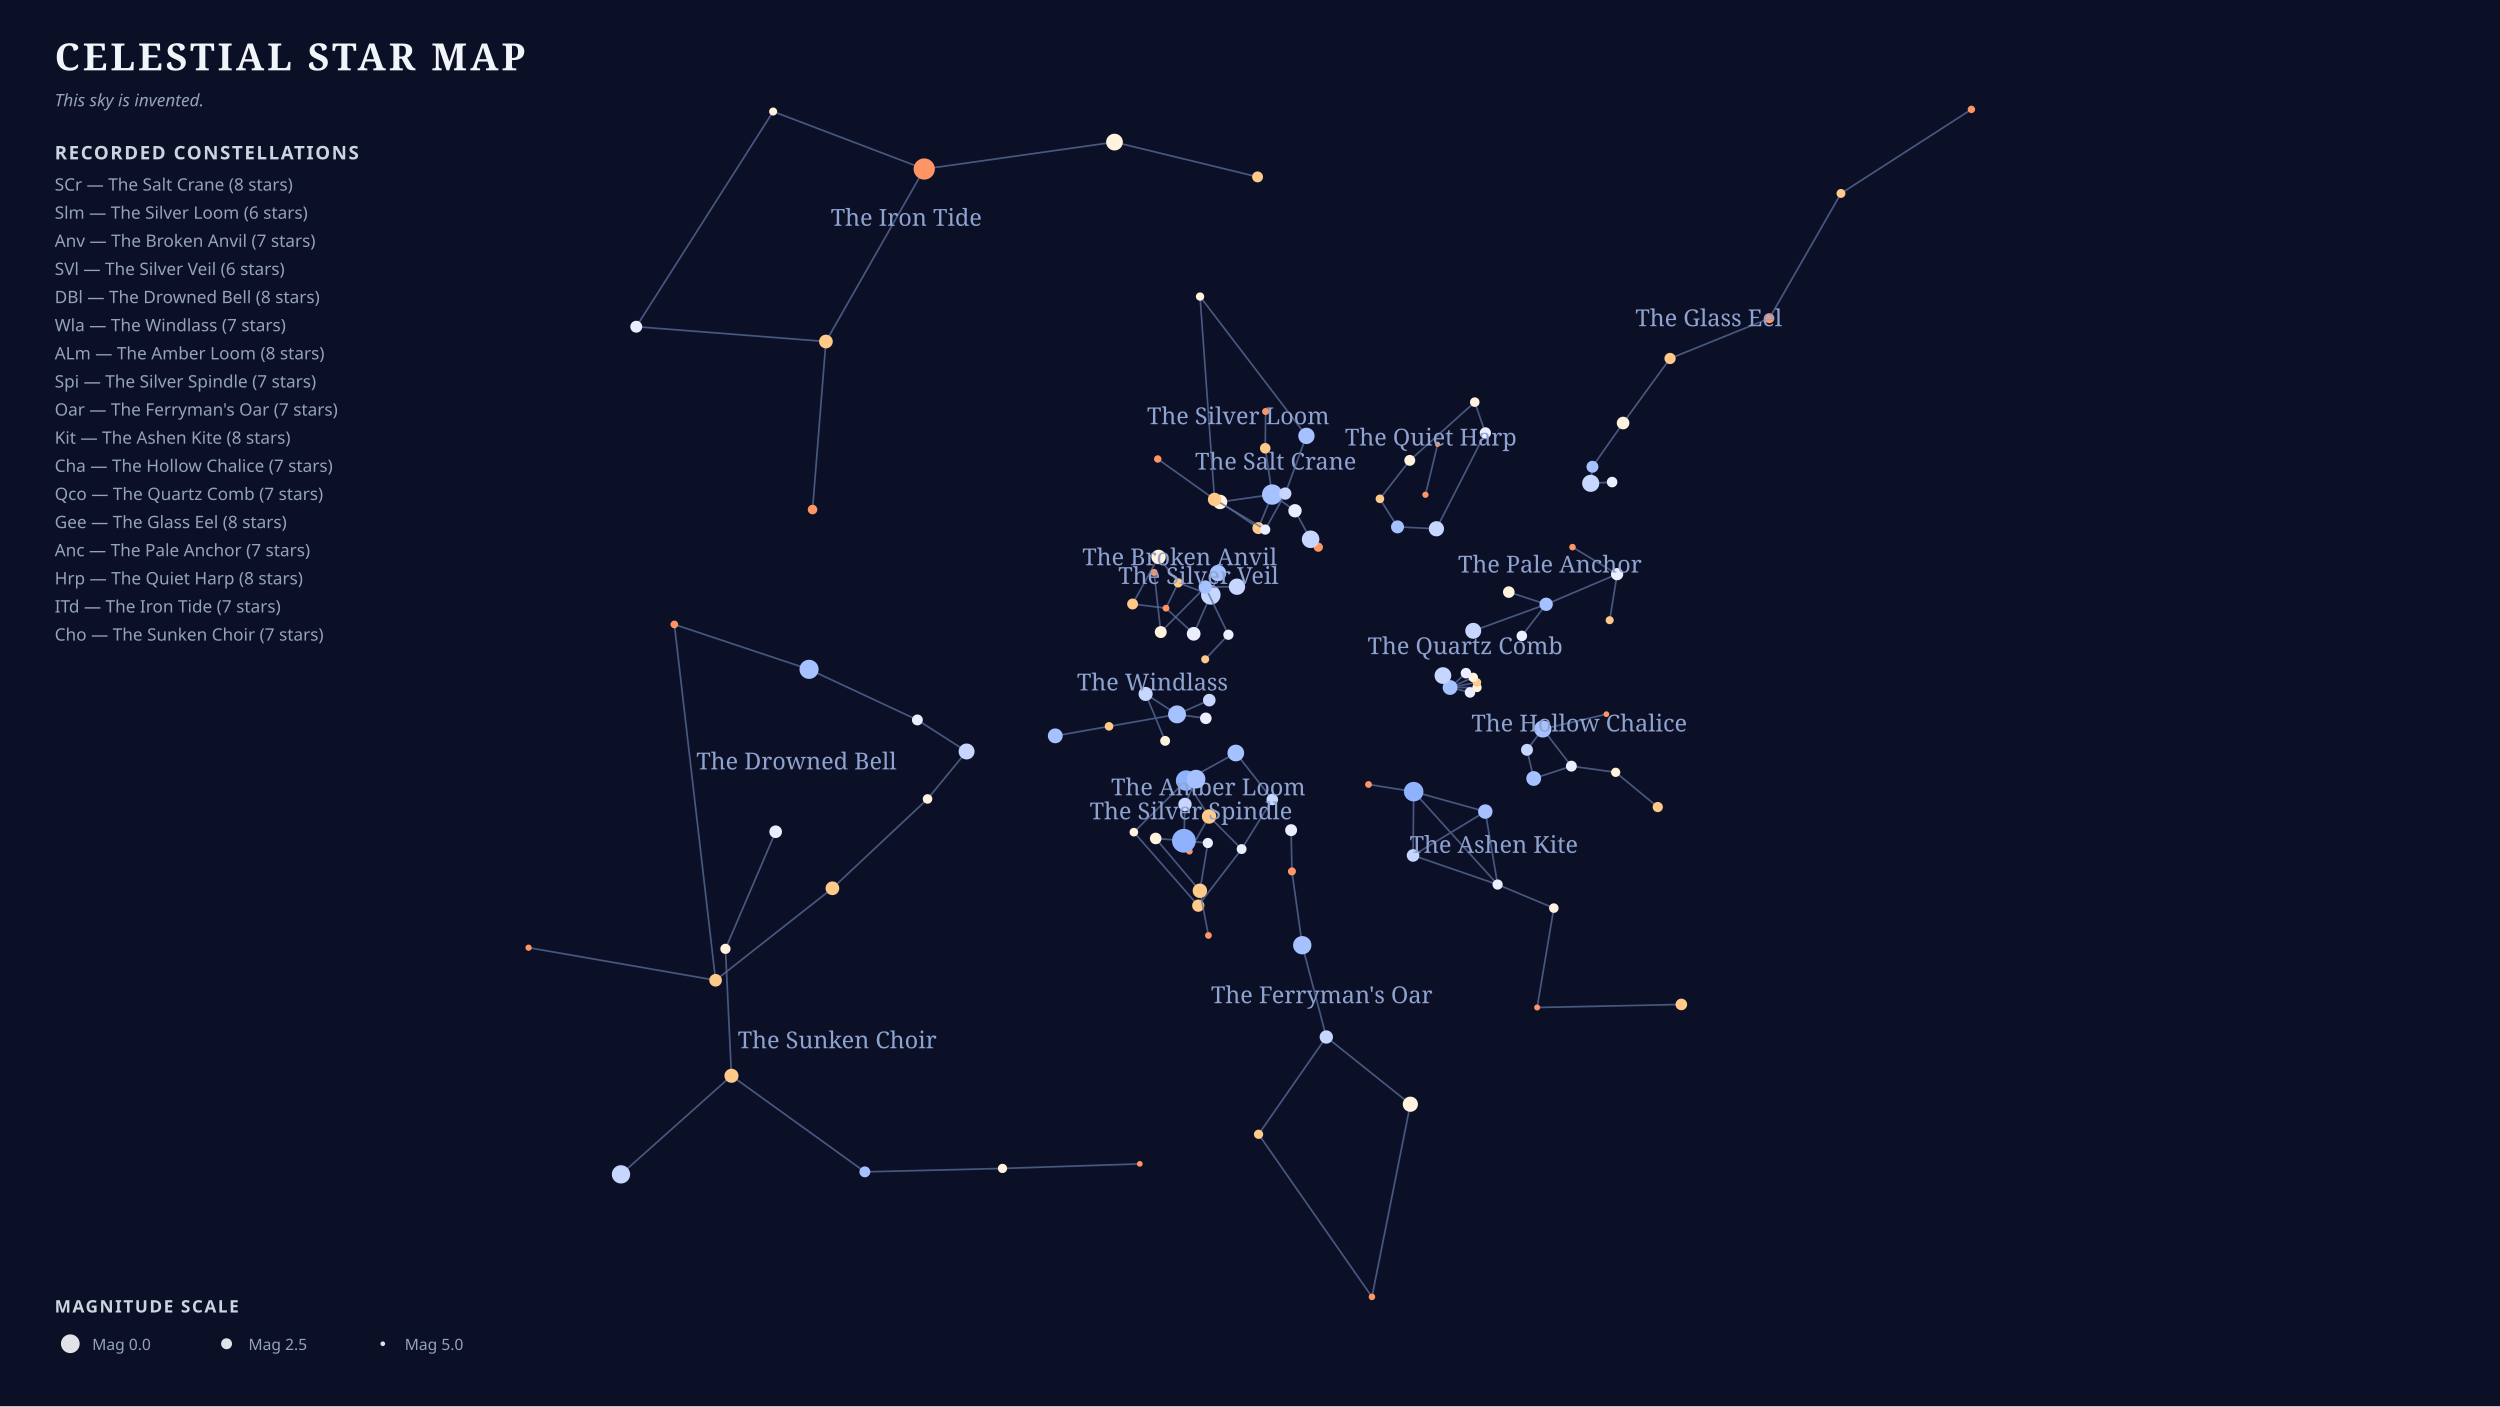
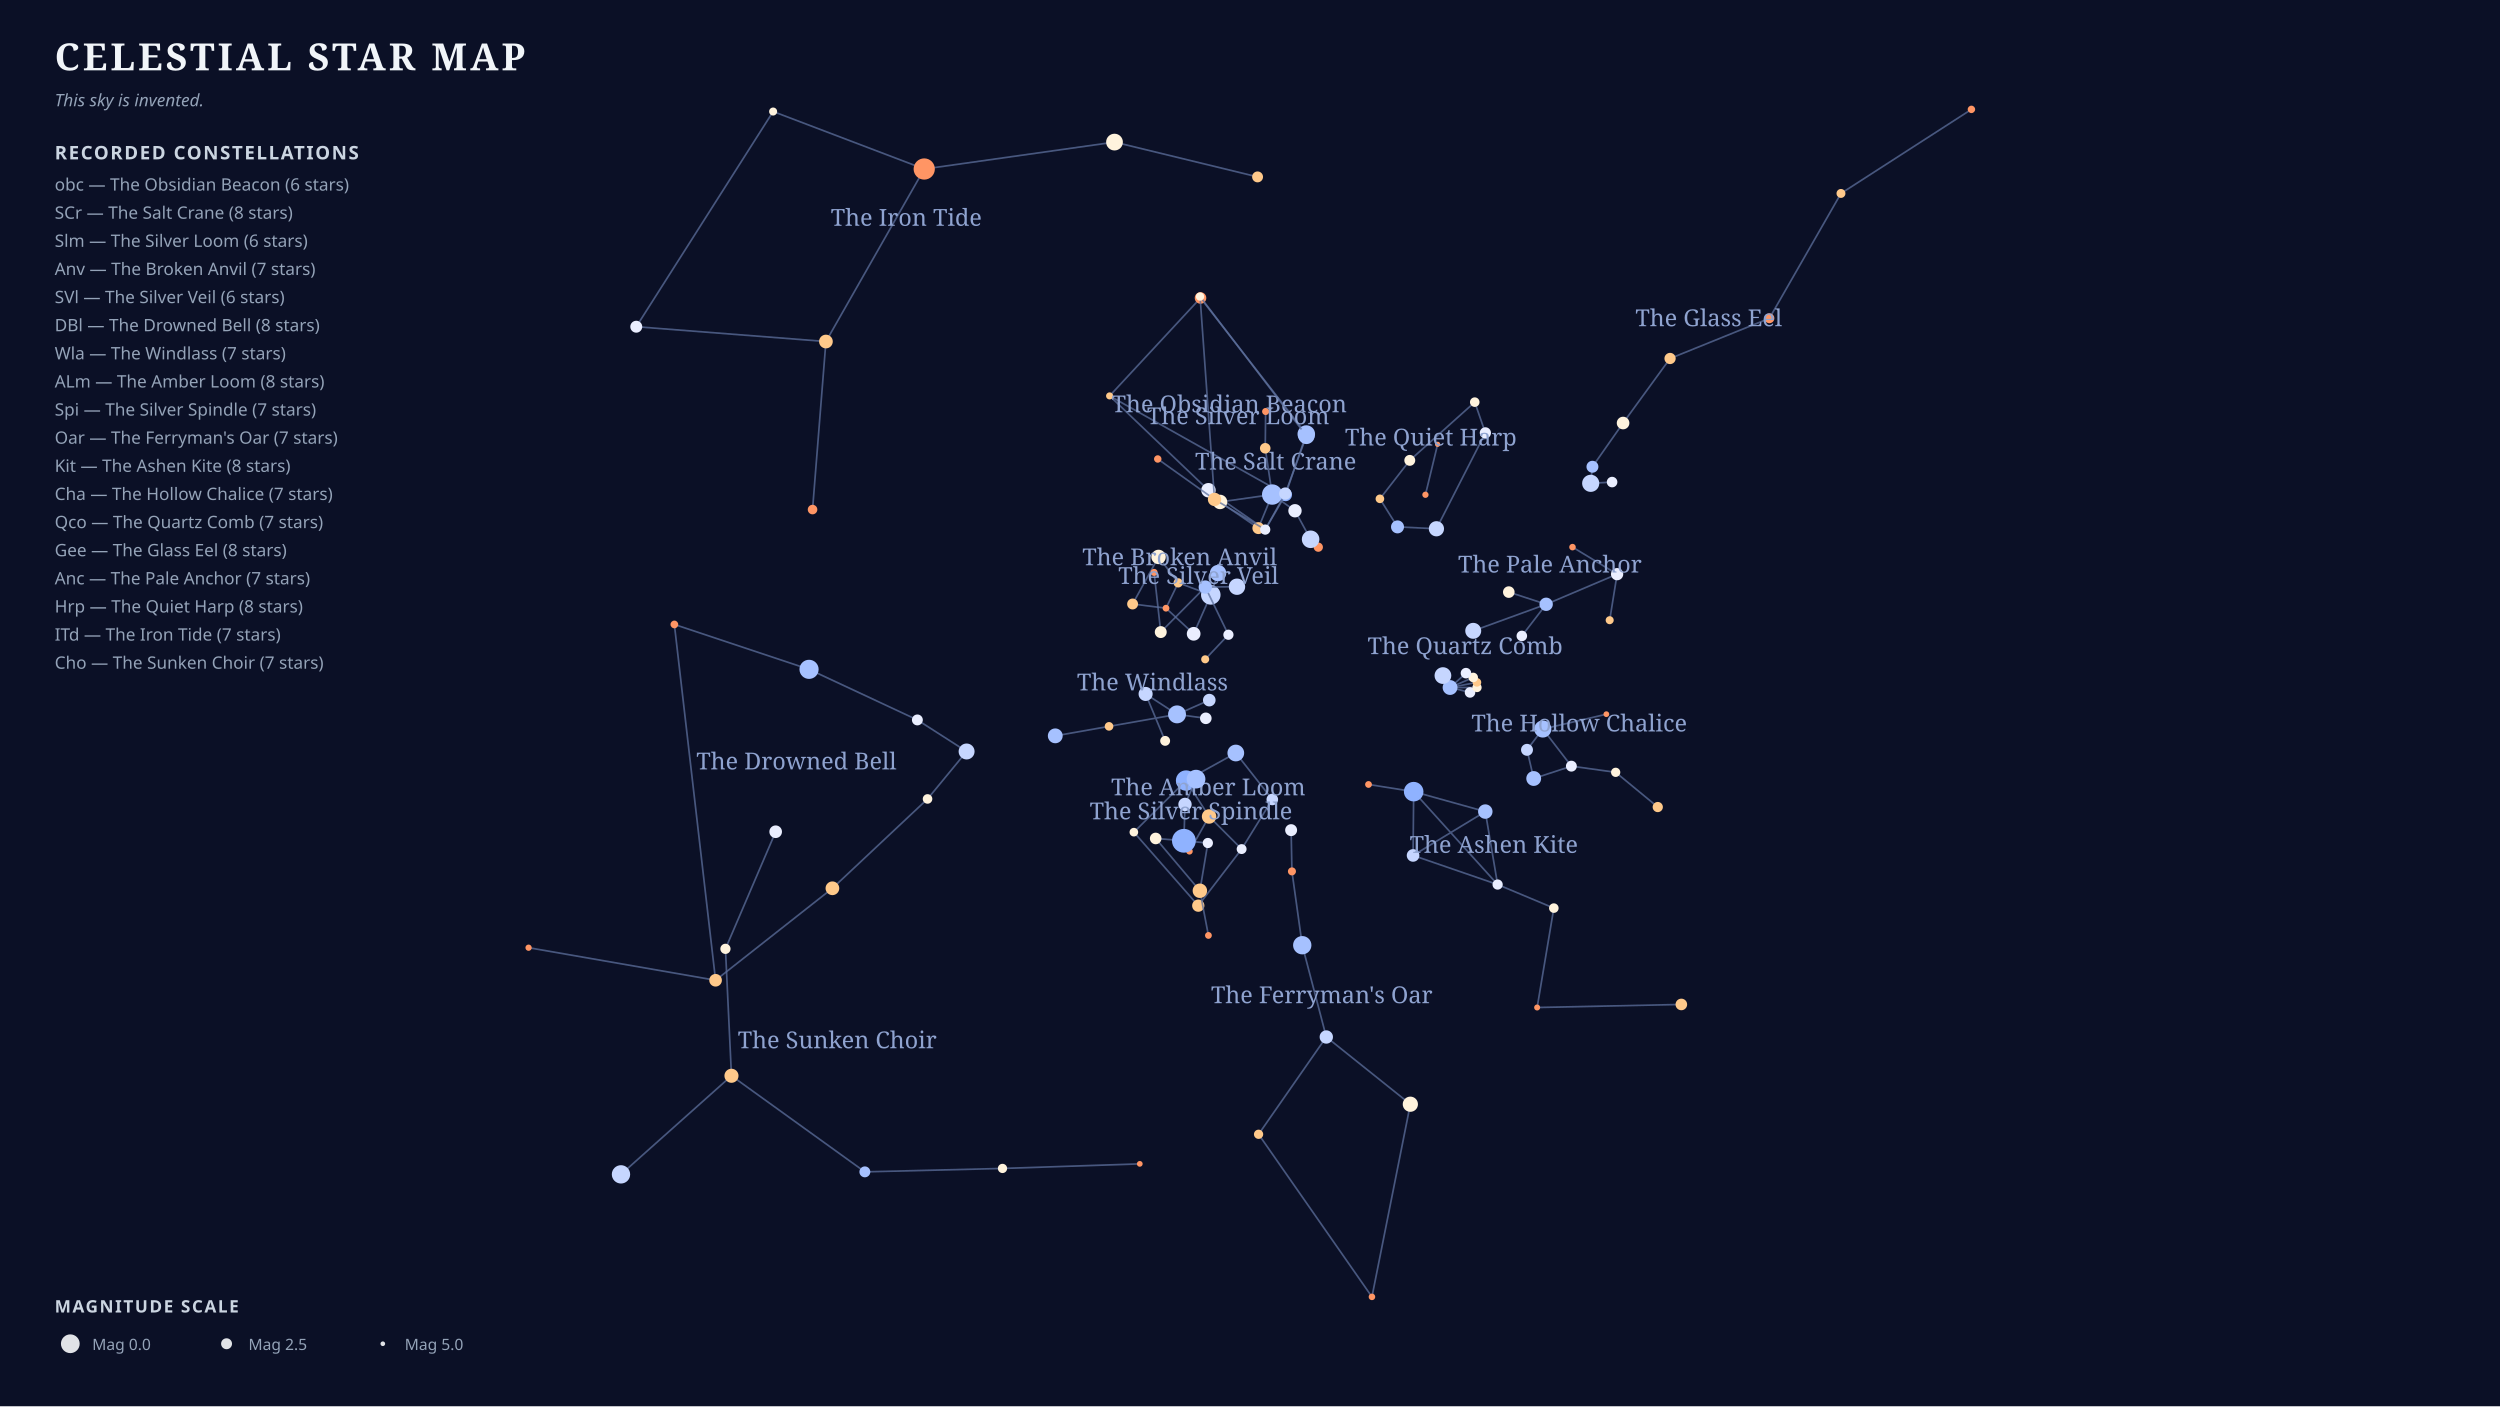
<svg xmlns="http://www.w3.org/2000/svg" width="1600" height="900" viewBox="0 0 1600 900" role="img" aria-label="A sky invented by three agents">
  <rect width="1600" height="900" fill="#0b1026" />
+   <g stroke="#5c6f9c" stroke-width="1.1" opacity="0.75">
+     <line x1="836.02" y1="277.80" x2="822.74" y2="316.62" />
+     <line x1="822.74" y1="316.62" x2="809.74" y2="338.93" />
+     <line x1="809.74" y1="338.93" x2="773.41" y2="313.75" />
+     <line x1="773.41" y1="313.75" x2="710.14" y2="253.38" />
+     <line x1="710.14" y1="253.38" x2="768.33" y2="190.70" />
+     <line x1="768.33" y1="190.70" x2="836.02" y2="277.80" />
+     <line x1="822.74" y1="316.62" x2="710.14" y2="253.38" />
+   </g>
+   <circle cx="836.02" cy="277.80" r="5.62" fill="#a6c1ff" />
+   <circle cx="822.74" cy="316.62" r="4.16" fill="#8fb2ff" />
+   <circle cx="809.74" cy="338.93" r="2.96" fill="#c6d6ff" />
+   <circle cx="773.41" cy="313.75" r="4.63" fill="#eaeeff" />
+   <circle cx="710.14" cy="253.38" r="2.28" fill="#ffc98a" />
+   <circle cx="768.33" cy="190.70" r="3.71" fill="#ff9564" />
+   <text x="786.73" y="263.86" fill="#8fa3d0" font-size="15" font-family="Georgia, serif" text-anchor="middle">The Obsidian Beacon</text>
  <g stroke="#5c6f9c" stroke-width="1.1" opacity="0.75">
    <line x1="843.71" y1="350.19" x2="838.79" y2="345.14" />
    <line x1="838.79" y1="345.14" x2="828.79" y2="326.88" />
    <line x1="828.79" y1="326.88" x2="814.20" y2="316.51" />
    <line x1="814.20" y1="316.51" x2="805.35" y2="337.99" />
    <line x1="805.35" y1="337.99" x2="780.82" y2="321.24" />
    <line x1="780.82" y1="321.24" x2="814.20" y2="316.51" />
    <line x1="814.20" y1="316.51" x2="809.75" y2="286.90" />
    <line x1="809.75" y1="286.90" x2="810.00" y2="263.36" />
  </g>
  <circle cx="843.71" cy="350.19" r="2.96" fill="#ff9564" />
  <circle cx="810.00" cy="263.36" r="2.28" fill="#ff9564" />
  <circle cx="838.79" cy="345.14" r="5.62" fill="#c6d6ff" />
  <circle cx="809.75" cy="286.90" r="3.38" fill="#ffc98a" />
  <circle cx="828.79" cy="326.88" r="4.27" fill="#eaeeff" />
  <circle cx="814.20" cy="316.51" r="6.53" fill="#a6c1ff" />
  <circle cx="780.82" cy="321.24" r="4.63" fill="#fff3dd" />
  <circle cx="805.35" cy="337.99" r="3.82" fill="#ffc98a" />
  <text x="816.43" y="300.53" fill="#8fa3d0" font-size="15" font-family="Georgia, serif" text-anchor="middle">The Salt Crane</text>
  <g stroke="#5c6f9c" stroke-width="1.1" opacity="0.75">
    <line x1="836.12" y1="278.97" x2="822.58" y2="315.88" />
    <line x1="822.58" y1="315.88" x2="809.74" y2="338.93" />
    <line x1="809.74" y1="338.93" x2="777.30" y2="319.63" />
    <line x1="777.30" y1="319.63" x2="740.96" y2="293.75" />
    <line x1="836.12" y1="278.97" x2="768.03" y2="189.80" />
    <line x1="768.03" y1="189.80" x2="777.30" y2="319.63" />
  </g>
  <circle cx="836.12" cy="278.97" r="5.24" fill="#a6c1ff" />
  <circle cx="822.58" cy="315.88" r="3.93" fill="#c6d6ff" />
  <circle cx="809.74" cy="338.93" r="3.27" fill="#eaeeff" />
  <circle cx="777.30" cy="319.63" r="4.27" fill="#ffc98a" />
  <circle cx="740.96" cy="293.75" r="2.38" fill="#ff9564" />
  <circle cx="768.03" cy="189.80" r="2.66" fill="#fff3dd" />
  <text x="792.45" y="271.50" fill="#8fa3d0" font-size="15" font-family="Georgia, serif" text-anchor="middle">The Silver Loom</text>
  <g stroke="#5c6f9c" stroke-width="1.1" opacity="0.75">
    <line x1="779.56" y1="366.77" x2="774.90" y2="380.73" />
    <line x1="774.90" y1="380.73" x2="763.94" y2="405.63" />
    <line x1="774.90" y1="380.73" x2="754.04" y2="373.03" />
    <line x1="763.94" y1="405.63" x2="746.24" y2="389.25" />
    <line x1="754.04" y1="373.03" x2="746.24" y2="389.25" />
    <line x1="754.04" y1="373.03" x2="741.48" y2="356.44" />
    <line x1="746.24" y1="389.25" x2="724.86" y2="386.56" />
    <line x1="741.48" y1="356.44" x2="724.86" y2="386.56" />
  </g>
  <circle cx="741.48" cy="356.44" r="4.63" fill="#fff3dd" />
  <circle cx="724.86" cy="386.56" r="3.49" fill="#ffc98a" />
  <circle cx="779.56" cy="366.77" r="5.24" fill="#a6c1ff" />
  <circle cx="774.90" cy="380.73" r="6.26" fill="#c6d6ff" />
  <circle cx="763.94" cy="405.63" r="4.39" fill="#eaeeff" />
  <circle cx="754.04" cy="373.03" r="2.96" fill="#ffc98a" />
  <circle cx="746.24" cy="389.25" r="2.19" fill="#ff9564" />
  <text x="755.00" y="361.77" fill="#8fa3d0" font-size="15" font-family="Georgia, serif" text-anchor="middle">The Broken Anvil</text>
  <g stroke="#5c6f9c" stroke-width="1.1" opacity="0.75">
    <line x1="791.67" y1="375.50" x2="771.39" y2="375.72" />
    <line x1="771.39" y1="375.72" x2="786.19" y2="406.24" />
    <line x1="786.19" y1="406.24" x2="771.32" y2="421.96" />
    <line x1="771.39" y1="375.72" x2="742.88" y2="404.53" />
    <line x1="742.88" y1="404.53" x2="738.62" y2="366.34" />
  </g>
  <circle cx="791.67" cy="375.50" r="5.24" fill="#c6d6ff" />
  <circle cx="771.39" cy="375.72" r="4.27" fill="#a6c1ff" />
  <circle cx="786.19" cy="406.24" r="3.27" fill="#eaeeff" />
  <circle cx="742.88" cy="404.53" r="3.82" fill="#fff3dd" />
  <circle cx="771.32" cy="421.96" r="2.57" fill="#ffc98a" />
  <circle cx="738.62" cy="366.34" r="2.28" fill="#ff9564" />
  <text x="767.01" y="373.72" fill="#8fa3d0" font-size="15" font-family="Georgia, serif" text-anchor="middle">The Silver Veil</text>
  <g stroke="#5c6f9c" stroke-width="1.1" opacity="0.75">
    <line x1="618.62" y1="480.95" x2="587.12" y2="460.76" />
    <line x1="618.62" y1="480.95" x2="593.63" y2="511.32" />
    <line x1="587.12" y1="460.76" x2="517.79" y2="428.38" />
    <line x1="593.63" y1="511.32" x2="532.74" y2="568.50" />
    <line x1="517.79" y1="428.38" x2="431.59" y2="399.65" />
    <line x1="532.74" y1="568.50" x2="457.97" y2="627.37" />
    <line x1="431.59" y1="399.65" x2="457.97" y2="627.37" />
    <line x1="457.97" y1="627.37" x2="338.29" y2="606.53" />
  </g>
  <circle cx="338.29" cy="606.53" r="2.02" fill="#ff9564" />
  <circle cx="618.62" cy="480.95" r="5.11" fill="#c6d6ff" />
  <circle cx="532.74" cy="568.50" r="4.39" fill="#ffc98a" />
  <circle cx="517.79" cy="428.38" r="6.13" fill="#a6c1ff" />
  <circle cx="457.97" cy="627.37" r="4.04" fill="#ffc98a" />
  <circle cx="431.59" cy="399.65" r="2.47" fill="#ff9564" />
  <circle cx="593.63" cy="511.32" r="3.06" fill="#fff3dd" />
  <circle cx="587.12" cy="460.76" r="3.49" fill="#eaeeff" />
  <text x="509.72" y="492.43" fill="#8fa3d0" font-size="15" font-family="Georgia, serif" text-anchor="middle">The Drowned Bell</text>
  <g stroke="#5c6f9c" stroke-width="1.1" opacity="0.75">
    <line x1="753.30" y1="457.20" x2="773.94" y2="448.08" />
    <line x1="753.30" y1="457.20" x2="771.72" y2="459.72" />
    <line x1="753.30" y1="457.20" x2="733.19" y2="444.12" />
    <line x1="733.19" y1="444.12" x2="745.69" y2="474.15" />
    <line x1="753.30" y1="457.20" x2="709.78" y2="464.87" />
    <line x1="709.78" y1="464.87" x2="675.37" y2="470.94" />
  </g>
  <circle cx="709.78" cy="464.87" r="2.76" fill="#ffc98a" />
  <circle cx="753.30" cy="457.20" r="5.74" fill="#a6c1ff" />
  <circle cx="773.94" cy="448.08" r="4.04" fill="#c6d6ff" />
  <circle cx="771.72" cy="459.72" r="3.71" fill="#eaeeff" />
  <circle cx="675.37" cy="470.94" r="4.75" fill="#a6c1ff" />
  <circle cx="745.69" cy="474.15" r="3.17" fill="#fff3dd" />
  <circle cx="733.19" cy="444.12" r="4.51" fill="#c6d6ff" />
  <text x="737.57" y="441.87" fill="#8fa3d0" font-size="15" font-family="Georgia, serif" text-anchor="middle">The Windlass</text>
  <g stroke="#5c6f9c" stroke-width="1.1" opacity="0.75">
    <line x1="790.91" y1="481.93" x2="814.27" y2="511.66" />
    <line x1="790.91" y1="481.93" x2="759.09" y2="499.55" />
    <line x1="759.09" y1="499.55" x2="725.67" y2="532.59" />
    <line x1="814.27" y1="511.66" x2="794.64" y2="543.41" />
    <line x1="794.64" y1="543.41" x2="766.89" y2="579.62" />
    <line x1="759.09" y1="499.55" x2="773.81" y2="522.55" />
    <line x1="773.81" y1="522.55" x2="794.64" y2="543.41" />
    <line x1="773.81" y1="522.55" x2="761.25" y2="544.83" />
    <line x1="725.67" y1="532.59" x2="766.89" y2="579.62" />
  </g>
  <circle cx="759.09" cy="499.55" r="6.53" fill="#8fb2ff" />
  <circle cx="790.91" cy="481.93" r="5.36" fill="#a6c1ff" />
  <circle cx="766.89" cy="579.62" r="3.93" fill="#ffc98a" />
  <circle cx="725.67" cy="532.59" r="2.76" fill="#fff3dd" />
  <circle cx="794.64" cy="543.41" r="3.17" fill="#eaeeff" />
  <circle cx="814.27" cy="511.66" r="3.71" fill="#c6d6ff" />
  <circle cx="773.81" cy="522.55" r="4.63" fill="#ffc98a" />
  <circle cx="761.25" cy="544.83" r="2.11" fill="#ff9564" />
  <text x="773.31" y="509.02" fill="#8fa3d0" font-size="15" font-family="Georgia, serif" text-anchor="middle">The Amber Loom</text>
  <g stroke="#5c6f9c" stroke-width="1.1" opacity="0.75">
    <line x1="765.46" y1="498.65" x2="758.40" y2="514.82" />
    <line x1="758.40" y1="514.82" x2="757.69" y2="538.10" />
    <line x1="757.69" y1="538.10" x2="773.03" y2="539.52" />
    <line x1="757.69" y1="538.10" x2="739.64" y2="536.62" />
    <line x1="773.03" y1="539.52" x2="767.92" y2="570.08" />
    <line x1="739.64" y1="536.62" x2="767.92" y2="570.08" />
    <line x1="767.92" y1="570.08" x2="773.39" y2="598.68" />
  </g>
  <circle cx="767.92" cy="570.08" r="4.63" fill="#ffc98a" />
  <circle cx="773.03" cy="539.52" r="3.27" fill="#eaeeff" />
  <circle cx="758.40" cy="514.82" r="4.27" fill="#c6d6ff" />
  <circle cx="739.64" cy="536.62" r="3.71" fill="#fff3dd" />
  <circle cx="773.39" cy="598.68" r="2.19" fill="#ff9564" />
  <circle cx="765.46" cy="498.65" r="6.00" fill="#a6c1ff" />
  <circle cx="757.69" cy="538.10" r="7.62" fill="#8fb2ff" />
  <text x="762.22" y="524.35" fill="#8fa3d0" font-size="15" font-family="Georgia, serif" text-anchor="middle">The Silver Spindle</text>
  <g stroke="#5c6f9c" stroke-width="1.1" opacity="0.75">
    <line x1="826.32" y1="531.29" x2="826.84" y2="557.69" />
    <line x1="826.84" y1="557.69" x2="833.44" y2="604.94" />
    <line x1="833.44" y1="604.94" x2="848.83" y2="663.68" />
    <line x1="848.83" y1="663.68" x2="805.49" y2="725.94" />
    <line x1="848.83" y1="663.68" x2="902.62" y2="706.70" />
    <line x1="805.49" y1="725.94" x2="878.05" y2="830.00" />
    <line x1="902.62" y1="706.70" x2="878.05" y2="830.00" />
  </g>
  <circle cx="902.62" cy="706.70" r="4.87" fill="#fff3dd" />
  <circle cx="805.49" cy="725.94" r="2.96" fill="#ffc98a" />
  <circle cx="826.84" cy="557.69" r="2.57" fill="#ff9564" />
  <circle cx="826.32" cy="531.29" r="3.82" fill="#eaeeff" />
  <circle cx="833.44" cy="604.94" r="5.87" fill="#a6c1ff" />
  <circle cx="848.83" cy="663.68" r="4.27" fill="#c6d6ff" />
  <circle cx="878.05" cy="830.00" r="2.11" fill="#ff9564" />
  <text x="845.94" y="642.04" fill="#8fa3d0" font-size="15" font-family="Georgia, serif" text-anchor="middle">The Ferryman's Oar</text>
  <g stroke="#5c6f9c" stroke-width="1.1" opacity="0.75">
    <line x1="904.75" y1="506.66" x2="904.36" y2="547.48" />
    <line x1="904.36" y1="547.48" x2="958.48" y2="566.11" />
    <line x1="958.48" y1="566.11" x2="950.59" y2="519.41" />
    <line x1="950.59" y1="519.41" x2="904.75" y2="506.66" />
    <line x1="904.75" y1="506.66" x2="958.48" y2="566.11" />
    <line x1="904.36" y1="547.48" x2="950.59" y2="519.41" />
    <line x1="958.48" y1="566.11" x2="994.45" y2="581.19" />
    <line x1="994.45" y1="581.19" x2="983.77" y2="644.80" />
    <line x1="983.77" y1="644.80" x2="1076.06" y2="642.85" />
    <line x1="904.75" y1="506.66" x2="875.85" y2="502.06" />
  </g>
  <circle cx="950.59" cy="519.41" r="4.63" fill="#a6c1ff" />
  <circle cx="958.48" cy="566.11" r="3.27" fill="#eaeeff" />
  <circle cx="994.45" cy="581.19" r="3.06" fill="#fff3dd" />
  <circle cx="983.77" cy="644.80" r="1.93" fill="#ff9564" />
  <circle cx="1076.06" cy="642.85" r="3.71" fill="#ffc98a" />
  <circle cx="904.75" cy="506.66" r="6.26" fill="#8fb2ff" />
  <circle cx="875.85" cy="502.06" r="2.19" fill="#ff9564" />
  <circle cx="904.36" cy="547.48" r="4.04" fill="#c6d6ff" />
  <text x="956.04" y="545.82" fill="#8fa3d0" font-size="15" font-family="Georgia, serif" text-anchor="middle">The Ashen Kite</text>
  <g stroke="#5c6f9c" stroke-width="1.1" opacity="0.75">
    <line x1="981.57" y1="498.24" x2="977.28" y2="479.89" />
    <line x1="977.28" y1="479.89" x2="987.39" y2="466.56" />
    <line x1="981.57" y1="498.24" x2="1005.68" y2="490.34" />
    <line x1="987.39" y1="466.56" x2="1005.68" y2="490.34" />
    <line x1="1005.68" y1="490.34" x2="1034.03" y2="494.29" />
    <line x1="1034.03" y1="494.29" x2="1060.97" y2="516.51" />
    <line x1="987.39" y1="466.56" x2="1028.07" y2="457.08" />
  </g>
  <circle cx="1005.68" cy="490.34" r="3.49" fill="#eaeeff" />
  <circle cx="1028.07" cy="457.08" r="1.85" fill="#ff9564" />
  <circle cx="1060.97" cy="516.51" r="3.27" fill="#ffc98a" />
  <circle cx="987.39" cy="466.56" r="5.49" fill="#a6c1ff" />
  <circle cx="981.57" cy="498.24" r="4.75" fill="#a6c1ff" />
  <circle cx="977.28" cy="479.89" r="3.82" fill="#c6d6ff" />
  <circle cx="1034.03" cy="494.29" r="2.96" fill="#fff3dd" />
  <text x="1010.71" y="468.13" fill="#8fa3d0" font-size="15" font-family="Georgia, serif" text-anchor="middle">The Hollow Chalice</text>
  <g stroke="#5c6f9c" stroke-width="1.1" opacity="0.75">
    <line x1="923.47" y1="432.37" x2="928.04" y2="440.01" />
    <line x1="928.04" y1="440.01" x2="940.82" y2="443.15" />
    <line x1="928.04" y1="440.01" x2="945.28" y2="440.01" />
    <line x1="928.04" y1="440.01" x2="945.23" y2="436.71" />
    <line x1="928.04" y1="440.01" x2="942.85" y2="433.57" />
    <line x1="928.04" y1="440.01" x2="938.22" y2="430.82" />
  </g>
  <circle cx="928.04" cy="440.01" r="4.75" fill="#a6c1ff" />
  <circle cx="923.47" cy="432.37" r="5.36" fill="#c6d6ff" />
  <circle cx="940.82" cy="443.15" r="3.38" fill="#eaeeff" />
  <circle cx="945.28" cy="440.01" r="2.96" fill="#fff3dd" />
  <circle cx="945.23" cy="436.71" r="2.76" fill="#ffc98a" />
  <circle cx="942.85" cy="433.57" r="3.06" fill="#fff3dd" />
  <circle cx="938.22" cy="430.82" r="3.38" fill="#eaeeff" />
  <text x="937.70" y="418.66" fill="#8fa3d0" font-size="15" font-family="Georgia, serif" text-anchor="middle">The Quartz Comb</text>
  <g stroke="#5c6f9c" stroke-width="1.1" opacity="0.75">
    <line x1="1018.05" y1="309.33" x2="1031.74" y2="308.53" />
    <line x1="1018.05" y1="309.33" x2="1019.16" y2="298.72" />
    <line x1="1019.16" y1="298.72" x2="1038.77" y2="270.74" />
    <line x1="1038.77" y1="270.74" x2="1068.84" y2="229.43" />
    <line x1="1068.84" y1="229.43" x2="1132.42" y2="203.69" />
    <line x1="1132.42" y1="203.69" x2="1178.22" y2="123.80" />
    <line x1="1178.22" y1="123.80" x2="1261.71" y2="70.00" />
  </g>
  <circle cx="1038.77" cy="270.74" r="4.04" fill="#fff3dd" />
  <circle cx="1068.84" cy="229.43" r="3.60" fill="#ffc98a" />
  <circle cx="1132.42" cy="203.69" r="3.17" fill="#ff9564" />
  <circle cx="1178.22" cy="123.80" r="2.86" fill="#ffc98a" />
  <circle cx="1019.16" cy="298.72" r="3.82" fill="#a6c1ff" />
  <circle cx="1018.05" cy="309.33" r="5.49" fill="#c6d6ff" />
  <circle cx="1031.74" cy="308.53" r="3.38" fill="#eaeeff" />
  <circle cx="1261.71" cy="70.00" r="2.38" fill="#ff9564" />
  <text x="1093.61" y="208.78" fill="#8fa3d0" font-size="15" font-family="Georgia, serif" text-anchor="middle">The Glass Eel</text>
  <g stroke="#5c6f9c" stroke-width="1.1" opacity="0.75">
    <line x1="942.87" y1="403.73" x2="989.54" y2="386.74" />
    <line x1="989.54" y1="386.74" x2="973.97" y2="407.00" />
    <line x1="989.54" y1="386.74" x2="965.63" y2="378.94" />
    <line x1="989.54" y1="386.74" x2="1034.95" y2="367.46" />
    <line x1="1034.95" y1="367.46" x2="1030.20" y2="396.93" />
    <line x1="1034.95" y1="367.46" x2="1006.40" y2="350.16" />
  </g>
  <circle cx="1034.95" cy="367.46" r="3.93" fill="#eaeeff" />
  <circle cx="1006.40" cy="350.16" r="2.11" fill="#ff9564" />
  <circle cx="1030.20" cy="396.93" r="2.57" fill="#ffc98a" />
  <circle cx="942.87" cy="403.73" r="5.11" fill="#c6d6ff" />
  <circle cx="989.54" cy="386.74" r="4.27" fill="#a6c1ff" />
  <circle cx="965.63" cy="378.94" r="3.71" fill="#fff3dd" />
  <circle cx="973.97" cy="407.00" r="3.38" fill="#eaeeff" />
  <text x="991.94" y="366.42" fill="#8fa3d0" font-size="15" font-family="Georgia, serif" text-anchor="middle">The Pale Anchor</text>
  <g stroke="#5c6f9c" stroke-width="1.1" opacity="0.75">
    <line x1="919.31" y1="338.41" x2="950.64" y2="277.05" />
    <line x1="919.31" y1="338.41" x2="894.41" y2="337.21" />
    <line x1="894.41" y1="337.21" x2="883.14" y2="319.24" />
    <line x1="883.14" y1="319.24" x2="902.26" y2="294.63" />
    <line x1="902.26" y1="294.63" x2="943.84" y2="257.37" />
    <line x1="943.84" y1="257.37" x2="950.64" y2="277.05" />
    <line x1="912.28" y1="316.65" x2="920.07" y2="284.38" />
  </g>
  <circle cx="943.84" cy="257.37" r="3.06" fill="#fff3dd" />
  <circle cx="894.41" cy="337.21" r="4.16" fill="#a6c1ff" />
  <circle cx="950.64" cy="277.05" r="3.60" fill="#eaeeff" />
  <circle cx="919.31" cy="338.41" r="4.87" fill="#c6d6ff" />
  <circle cx="883.14" cy="319.24" r="2.76" fill="#ffc98a" />
  <circle cx="902.26" cy="294.63" r="3.49" fill="#fff3dd" />
  <circle cx="912.28" cy="316.65" r="2.02" fill="#ff9564" />
  <circle cx="920.07" cy="284.38" r="1.69" fill="#ff9564" />
  <text x="915.74" y="285.12" fill="#8fa3d0" font-size="15" font-family="Georgia, serif" text-anchor="middle">The Quiet Harp</text>
  <g stroke="#5c6f9c" stroke-width="1.1" opacity="0.75">
    <line x1="804.85" y1="113.22" x2="713.28" y2="90.94" />
    <line x1="713.28" y1="90.94" x2="591.51" y2="108.16" />
    <line x1="591.51" y1="108.16" x2="528.59" y2="218.58" />
    <line x1="528.59" y1="218.58" x2="520.03" y2="326.12" />
    <line x1="591.51" y1="108.16" x2="494.80" y2="71.38" />
    <line x1="494.80" y1="71.38" x2="407.21" y2="209.10" />
    <line x1="407.21" y1="209.10" x2="528.59" y2="218.58" />
  </g>
  <circle cx="407.21" cy="209.10" r="3.82" fill="#eaeeff" />
  <circle cx="528.59" cy="218.58" r="4.39" fill="#ffc98a" />
  <circle cx="494.80" cy="71.38" r="2.57" fill="#fff3dd" />
  <circle cx="591.51" cy="108.16" r="6.80" fill="#ff9564" />
  <circle cx="713.28" cy="90.94" r="5.36" fill="#fff3dd" />
  <circle cx="520.03" cy="326.12" r="3.06" fill="#ff9564" />
  <circle cx="804.85" cy="113.22" r="3.49" fill="#ffc98a" />
  <text x="580.04" y="144.50" fill="#8fa3d0" font-size="15" font-family="Georgia, serif" text-anchor="middle">The Iron Tide</text>
  <g stroke="#5c6f9c" stroke-width="1.1" opacity="0.75">
    <line x1="496.43" y1="532.31" x2="464.29" y2="607.26" />
    <line x1="464.29" y1="607.26" x2="468.14" y2="688.50" />
    <line x1="468.14" y1="688.50" x2="553.51" y2="749.99" />
    <line x1="553.51" y1="749.99" x2="641.60" y2="747.80" />
    <line x1="641.60" y1="747.80" x2="729.46" y2="744.87" />
    <line x1="397.43" y1="751.59" x2="468.14" y2="688.50" />
  </g>
  <circle cx="397.43" cy="751.59" r="5.87" fill="#c6d6ff" />
  <circle cx="496.43" cy="532.31" r="4.04" fill="#eaeeff" />
  <circle cx="464.29" cy="607.26" r="3.27" fill="#fff3dd" />
  <circle cx="468.14" cy="688.50" r="4.51" fill="#ffc98a" />
  <circle cx="553.51" cy="749.99" r="3.49" fill="#a6c1ff" />
  <circle cx="641.60" cy="747.80" r="2.96" fill="#fff3dd" />
  <circle cx="729.46" cy="744.87" r="1.85" fill="#ff9564" />
  <text x="535.84" y="670.90" fill="#8fa3d0" font-size="15" font-family="Georgia, serif" text-anchor="middle">The Sunken Choir</text>
  <g class="title-block">
    <text x="35" y="45" font-family="Georgia, serif" font-size="24" font-weight="bold" fill="#f1f5f9" letter-spacing="2.0">CELESTIAL STAR MAP</text>
    <text x="35" y="68" font-family="sans-serif" font-size="11" font-style="italic" fill="#94a3b8">This sky is invented.</text>
  </g>
  <g class="constellation-list">
    <text x="35" y="102" font-family="sans-serif" font-size="12" font-weight="bold" fill="#cbd5e1" letter-spacing="1.0">RECORDED CONSTELLATIONS</text>
-     <text x="35" y="122" font-family="sans-serif" font-size="11" fill="#94a3b8">SCr — The Salt Crane (8 stars)</text>
-     <text x="35" y="140" font-family="sans-serif" font-size="11" fill="#94a3b8">Slm — The Silver Loom (6 stars)</text>
-     <text x="35" y="158" font-family="sans-serif" font-size="11" fill="#94a3b8">Anv — The Broken Anvil (7 stars)</text>
-     <text x="35" y="176" font-family="sans-serif" font-size="11" fill="#94a3b8">SVl — The Silver Veil (6 stars)</text>
-     <text x="35" y="194" font-family="sans-serif" font-size="11" fill="#94a3b8">DBl — The Drowned Bell (8 stars)</text>
-     <text x="35" y="212" font-family="sans-serif" font-size="11" fill="#94a3b8">Wla — The Windlass (7 stars)</text>
-     <text x="35" y="230" font-family="sans-serif" font-size="11" fill="#94a3b8">ALm — The Amber Loom (8 stars)</text>
-     <text x="35" y="248" font-family="sans-serif" font-size="11" fill="#94a3b8">Spi — The Silver Spindle (7 stars)</text>
-     <text x="35" y="266" font-family="sans-serif" font-size="11" fill="#94a3b8">Oar — The Ferryman's Oar (7 stars)</text>
-     <text x="35" y="284" font-family="sans-serif" font-size="11" fill="#94a3b8">Kit — The Ashen Kite (8 stars)</text>
-     <text x="35" y="302" font-family="sans-serif" font-size="11" fill="#94a3b8">Cha — The Hollow Chalice (7 stars)</text>
-     <text x="35" y="320" font-family="sans-serif" font-size="11" fill="#94a3b8">Qco — The Quartz Comb (7 stars)</text>
-     <text x="35" y="338" font-family="sans-serif" font-size="11" fill="#94a3b8">Gee — The Glass Eel (8 stars)</text>
-     <text x="35" y="356" font-family="sans-serif" font-size="11" fill="#94a3b8">Anc — The Pale Anchor (7 stars)</text>
-     <text x="35" y="374" font-family="sans-serif" font-size="11" fill="#94a3b8">Hrp — The Quiet Harp (8 stars)</text>
-     <text x="35" y="392" font-family="sans-serif" font-size="11" fill="#94a3b8">ITd — The Iron Tide (7 stars)</text>
-     <text x="35" y="410" font-family="sans-serif" font-size="11" fill="#94a3b8">Cho — The Sunken Choir (7 stars)</text>
+     <text x="35" y="122" font-family="sans-serif" font-size="11" fill="#94a3b8">obc — The Obsidian Beacon (6 stars)</text>
+     <text x="35" y="140" font-family="sans-serif" font-size="11" fill="#94a3b8">SCr — The Salt Crane (8 stars)</text>
+     <text x="35" y="158" font-family="sans-serif" font-size="11" fill="#94a3b8">Slm — The Silver Loom (6 stars)</text>
+     <text x="35" y="176" font-family="sans-serif" font-size="11" fill="#94a3b8">Anv — The Broken Anvil (7 stars)</text>
+     <text x="35" y="194" font-family="sans-serif" font-size="11" fill="#94a3b8">SVl — The Silver Veil (6 stars)</text>
+     <text x="35" y="212" font-family="sans-serif" font-size="11" fill="#94a3b8">DBl — The Drowned Bell (8 stars)</text>
+     <text x="35" y="230" font-family="sans-serif" font-size="11" fill="#94a3b8">Wla — The Windlass (7 stars)</text>
+     <text x="35" y="248" font-family="sans-serif" font-size="11" fill="#94a3b8">ALm — The Amber Loom (8 stars)</text>
+     <text x="35" y="266" font-family="sans-serif" font-size="11" fill="#94a3b8">Spi — The Silver Spindle (7 stars)</text>
+     <text x="35" y="284" font-family="sans-serif" font-size="11" fill="#94a3b8">Oar — The Ferryman's Oar (7 stars)</text>
+     <text x="35" y="302" font-family="sans-serif" font-size="11" fill="#94a3b8">Kit — The Ashen Kite (8 stars)</text>
+     <text x="35" y="320" font-family="sans-serif" font-size="11" fill="#94a3b8">Cha — The Hollow Chalice (7 stars)</text>
+     <text x="35" y="338" font-family="sans-serif" font-size="11" fill="#94a3b8">Qco — The Quartz Comb (7 stars)</text>
+     <text x="35" y="356" font-family="sans-serif" font-size="11" fill="#94a3b8">Gee — The Glass Eel (8 stars)</text>
+     <text x="35" y="374" font-family="sans-serif" font-size="11" fill="#94a3b8">Anc — The Pale Anchor (7 stars)</text>
+     <text x="35" y="392" font-family="sans-serif" font-size="11" fill="#94a3b8">Hrp — The Quiet Harp (8 stars)</text>
+     <text x="35" y="410" font-family="sans-serif" font-size="11" fill="#94a3b8">ITd — The Iron Tide (7 stars)</text>
+     <text x="35" y="428" font-family="sans-serif" font-size="11" fill="#94a3b8">Cho — The Sunken Choir (7 stars)</text>
  </g>
  <g class="magnitude-key">
    <text x="35" y="840" font-family="sans-serif" font-size="11" font-weight="bold" fill="#cbd5e1" letter-spacing="1.0">MAGNITUDE SCALE</text>
    <circle cx="45" cy="860" r="6.0" fill="#f8fafc" opacity="0.9" />
    <text x="59" y="864" font-family="sans-serif" font-size="10" fill="#94a3b8">Mag 0.0</text>
    <circle cx="145" cy="860" r="3.5" fill="#f8fafc" opacity="0.9" />
    <text x="159" y="864" font-family="sans-serif" font-size="10" fill="#94a3b8">Mag 2.5</text>
    <circle cx="245" cy="860" r="1.5" fill="#f8fafc" opacity="0.9" />
    <text x="259" y="864" font-family="sans-serif" font-size="10" fill="#94a3b8">Mag 5.0</text>
  </g>
</svg>
